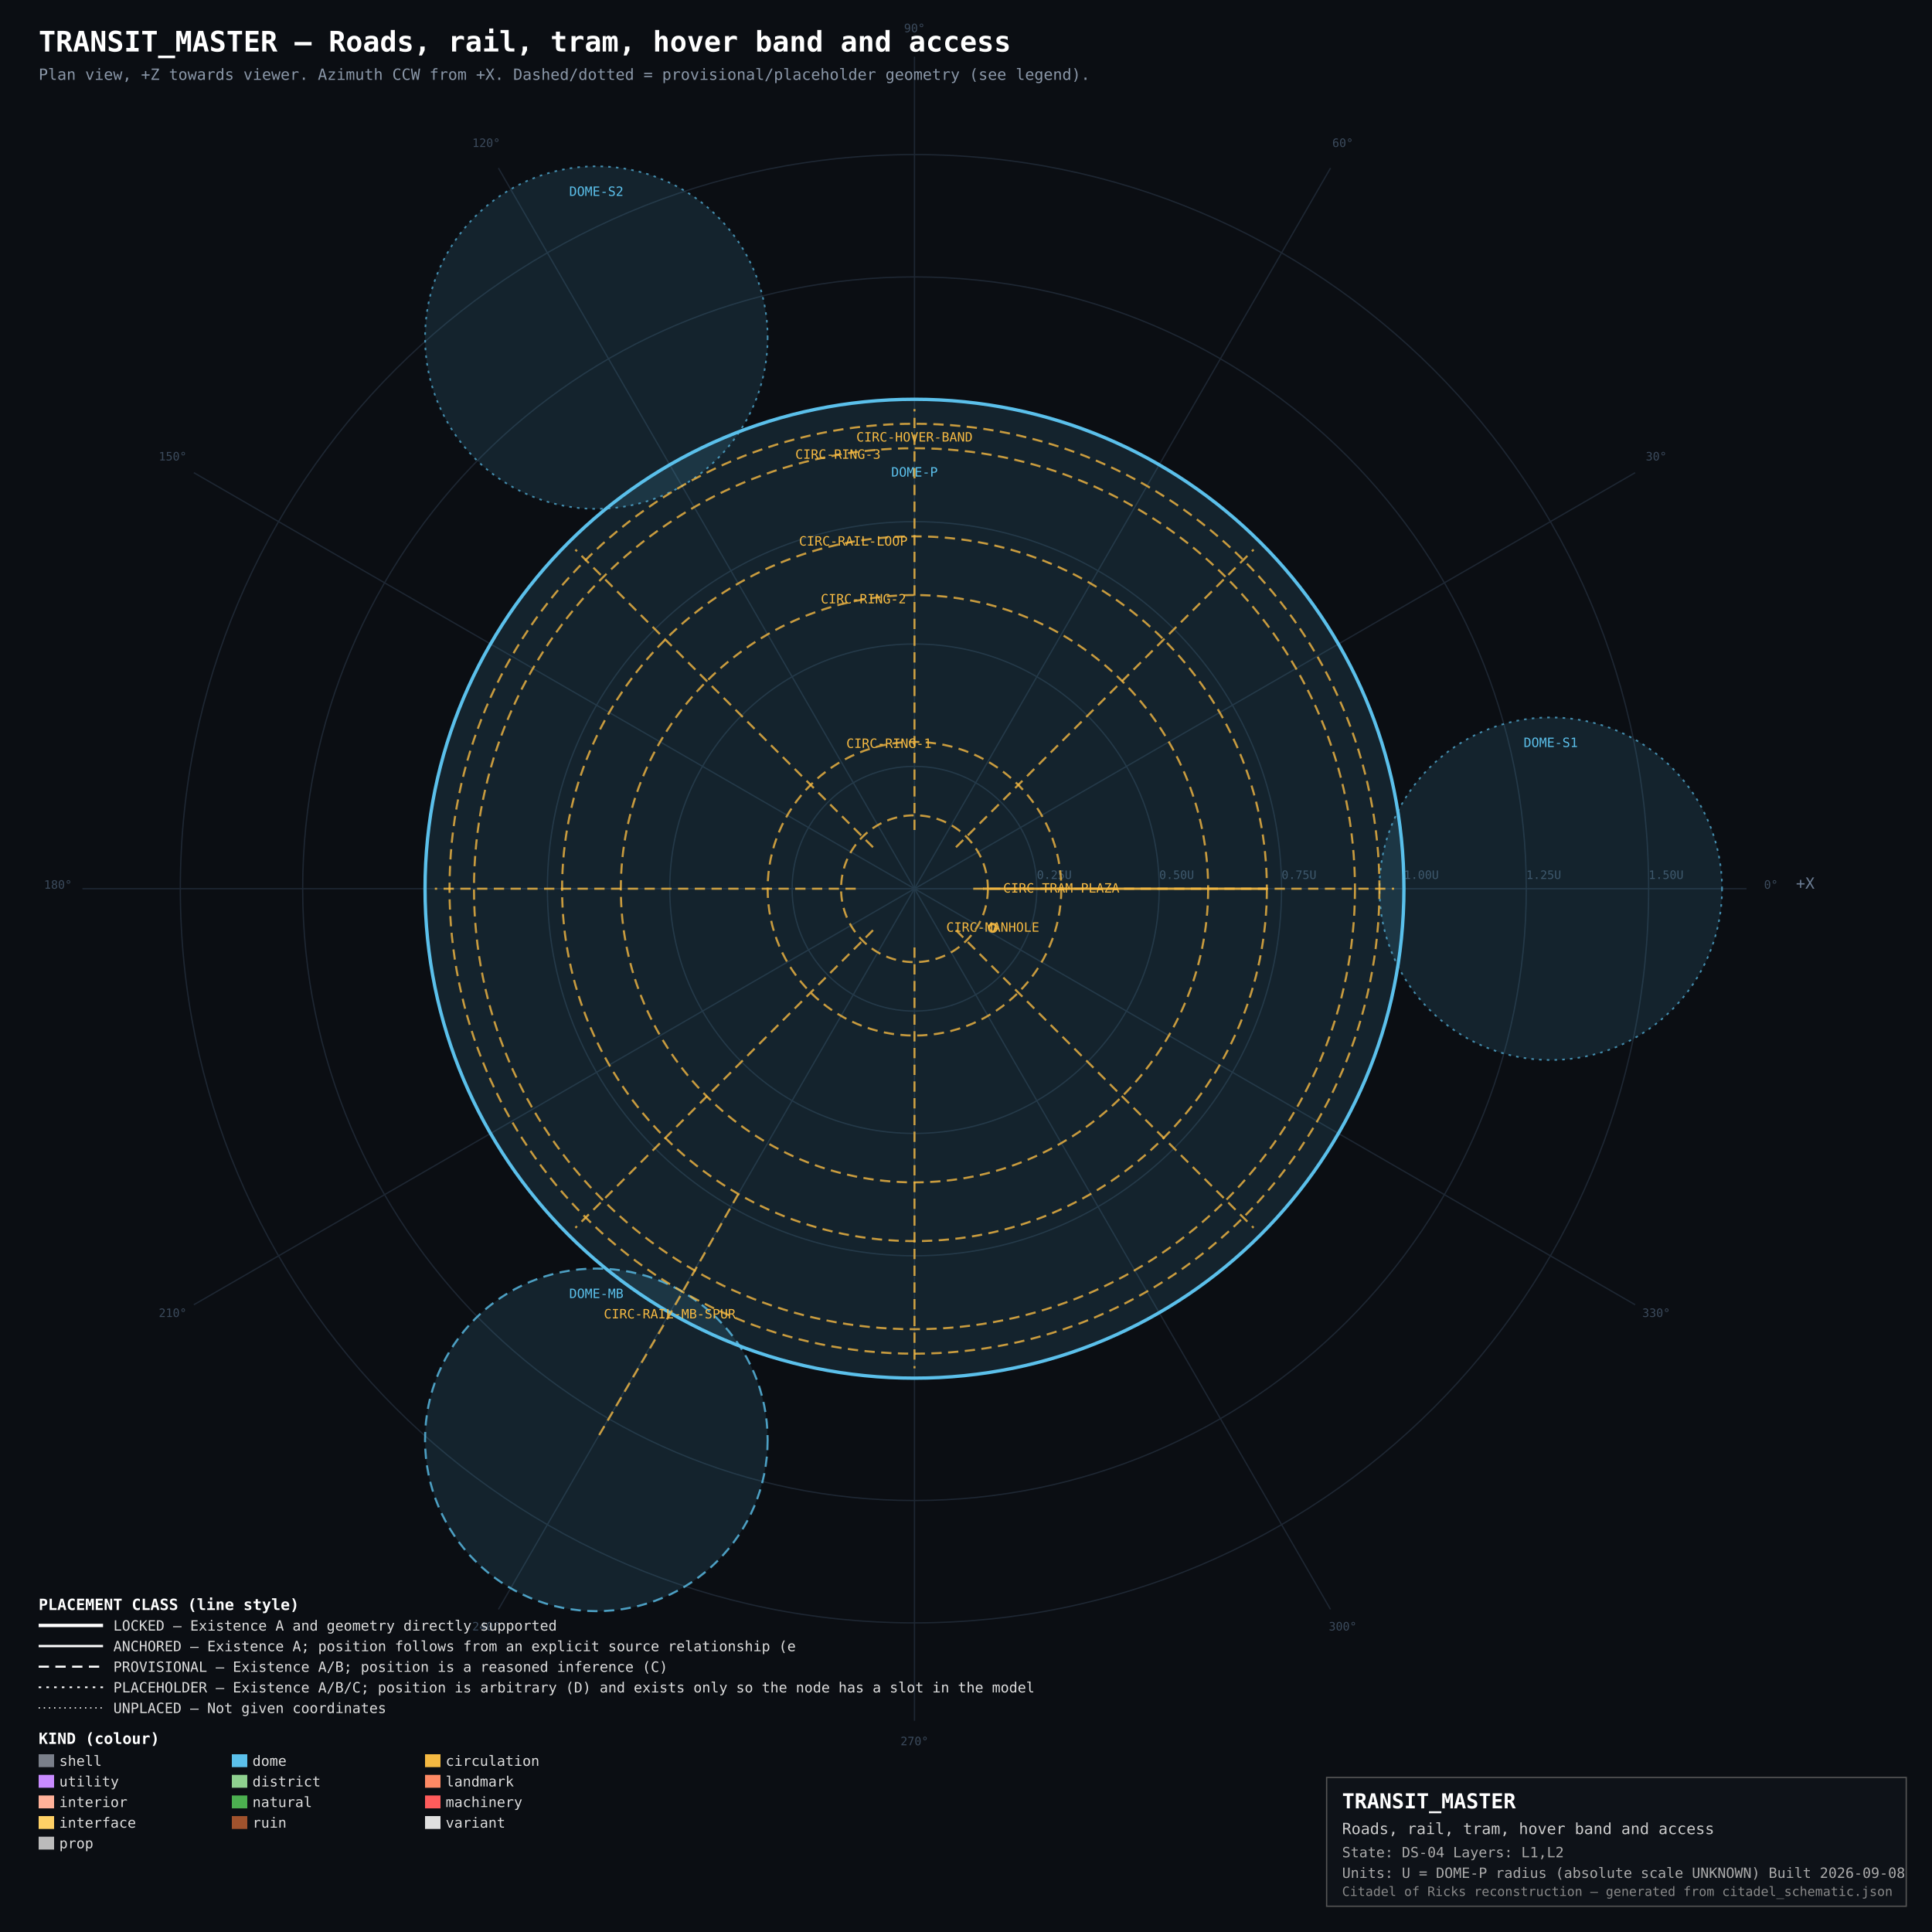
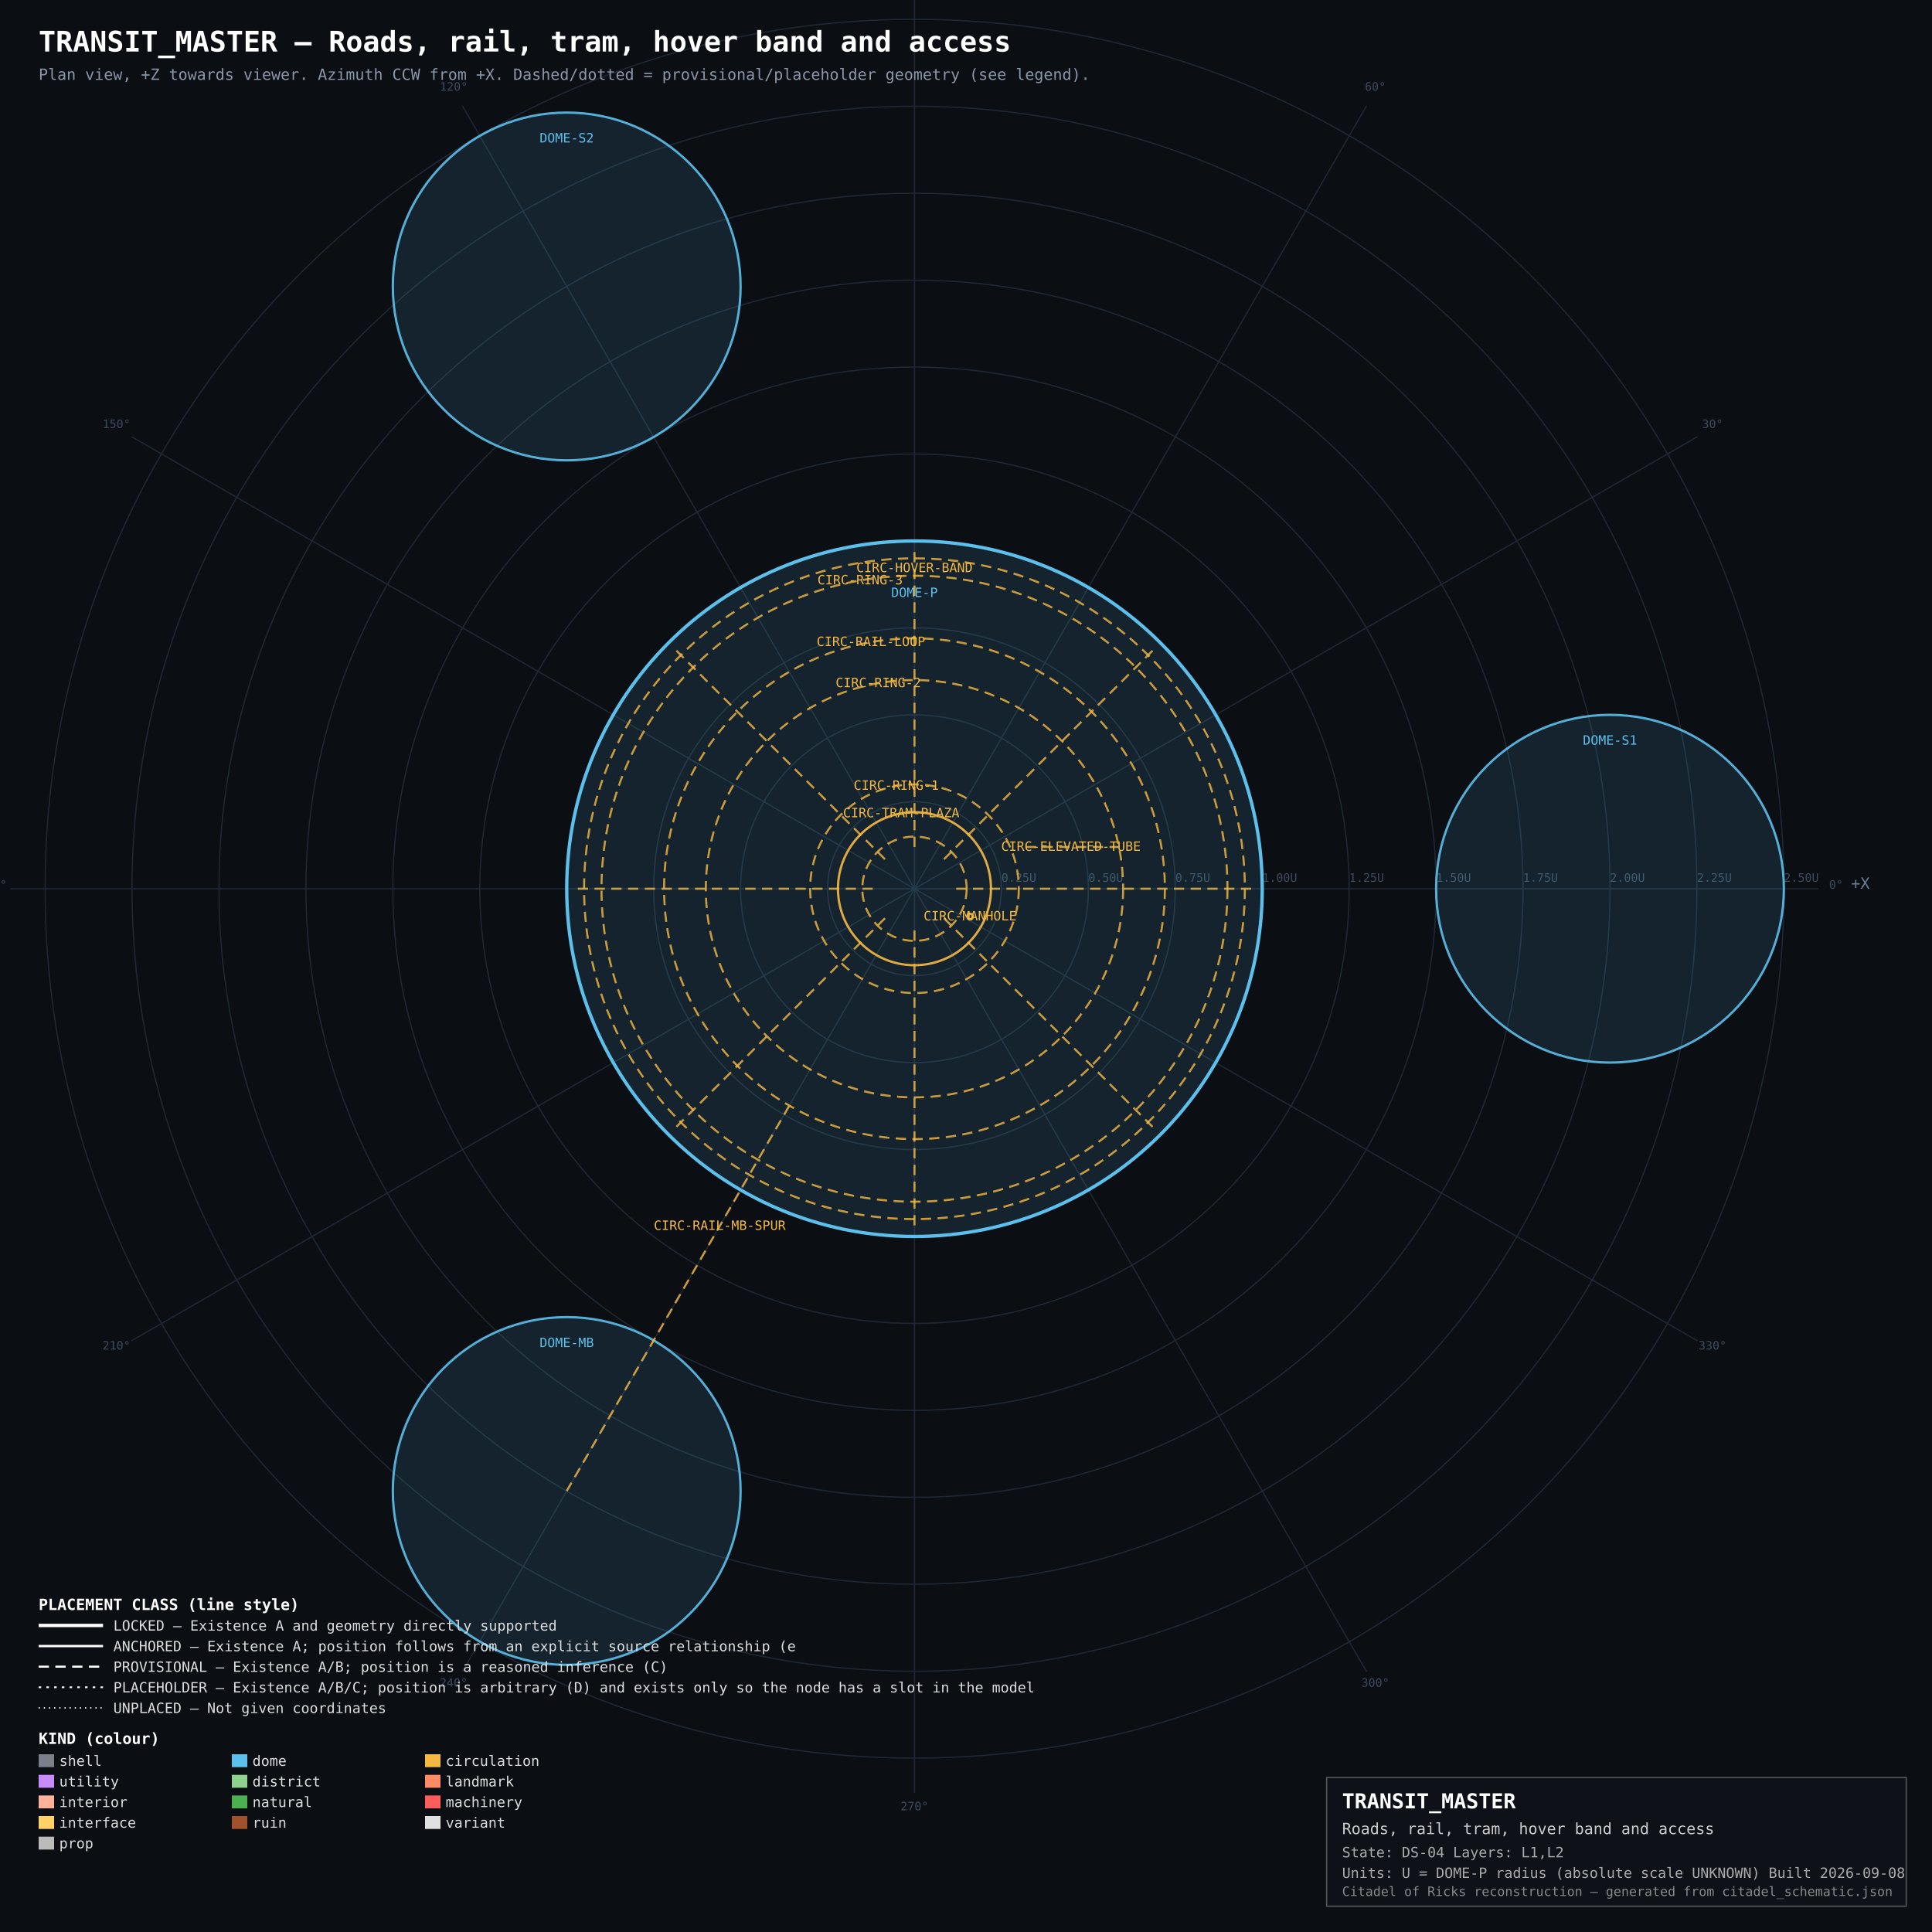
<svg xmlns="http://www.w3.org/2000/svg" width="1500" height="1500" viewBox="0 0 1500 1500" font-family="ui-monospace, Consolas, monospace">
  <rect width="1500" height="1500" fill="#0b0e13" />
-   <circle cx="710.0" cy="690.0" r="95.0" stroke="#1e2733" stroke-width="1" fill="none" />
-   <text x="805.0" y="682.4" font-size="9" text-anchor="start" fill="#3b4a5c" font-family="ui-monospace, Consolas, monospace">0.25U</text>
-   <circle cx="710.0" cy="690.0" r="190.0" stroke="#1e2733" stroke-width="1" fill="none" />
-   <text x="900.0" y="682.4" font-size="9" text-anchor="start" fill="#3b4a5c" font-family="ui-monospace, Consolas, monospace">0.50U</text>
-   <circle cx="710.0" cy="690.0" r="285.0" stroke="#1e2733" stroke-width="1" fill="none" />
-   <text x="995.0" y="682.4" font-size="9" text-anchor="start" fill="#3b4a5c" font-family="ui-monospace, Consolas, monospace">0.75U</text>
-   <circle cx="710.0" cy="690.0" r="380.0" stroke="#1e2733" stroke-width="1" fill="none" />
-   <text x="1090.0" y="682.4" font-size="9" text-anchor="start" fill="#3b4a5c" font-family="ui-monospace, Consolas, monospace">1.00U</text>
-   <circle cx="710.0" cy="690.0" r="475.0" stroke="#1e2733" stroke-width="1" fill="none" />
-   <text x="1185.0" y="682.4" font-size="9" text-anchor="start" fill="#3b4a5c" font-family="ui-monospace, Consolas, monospace">1.25U</text>
-   <circle cx="710.0" cy="690.0" r="570.0" stroke="#1e2733" stroke-width="1" fill="none" />
-   <text x="1280.0" y="682.4" font-size="9" text-anchor="start" fill="#3b4a5c" font-family="ui-monospace, Consolas, monospace">1.50U</text>
-   <line x1="710.0" y1="690.0" x2="1356.0" y2="690.0" stroke="#1e2733" stroke-width="1" />
-   <text x="1375.0" y="690.0" font-size="9" text-anchor="middle" fill="#3b4a5c" font-family="ui-monospace, Consolas, monospace">0°</text>
-   <line x1="710.0" y1="690.0" x2="1269.5" y2="367.0" stroke="#1e2733" stroke-width="1" />
-   <text x="1285.9" y="357.5" font-size="9" text-anchor="middle" fill="#3b4a5c" font-family="ui-monospace, Consolas, monospace">30°</text>
-   <line x1="710.0" y1="690.0" x2="1033.0" y2="130.5" stroke="#1e2733" stroke-width="1" />
-   <text x="1042.5" y="114.1" font-size="9" text-anchor="middle" fill="#3b4a5c" font-family="ui-monospace, Consolas, monospace">60°</text>
-   <line x1="710.0" y1="690.0" x2="710.0" y2="44.0" stroke="#1e2733" stroke-width="1" />
-   <text x="710.0" y="25.0" font-size="9" text-anchor="middle" fill="#3b4a5c" font-family="ui-monospace, Consolas, monospace">90°</text>
-   <line x1="710.0" y1="690.0" x2="387.0" y2="130.5" stroke="#1e2733" stroke-width="1" />
-   <text x="377.5" y="114.1" font-size="9" text-anchor="middle" fill="#3b4a5c" font-family="ui-monospace, Consolas, monospace">120°</text>
-   <line x1="710.0" y1="690.0" x2="150.5" y2="367.0" stroke="#1e2733" stroke-width="1" />
-   <text x="134.1" y="357.5" font-size="9" text-anchor="middle" fill="#3b4a5c" font-family="ui-monospace, Consolas, monospace">150°</text>
-   <line x1="710.0" y1="690.0" x2="64.0" y2="690.0" stroke="#1e2733" stroke-width="1" />
-   <text x="45.0" y="690.0" font-size="9" text-anchor="middle" fill="#3b4a5c" font-family="ui-monospace, Consolas, monospace">180°</text>
-   <line x1="710.0" y1="690.0" x2="150.5" y2="1013.0" stroke="#1e2733" stroke-width="1" />
-   <text x="134.1" y="1022.5" font-size="9" text-anchor="middle" fill="#3b4a5c" font-family="ui-monospace, Consolas, monospace">210°</text>
-   <line x1="710.0" y1="690.0" x2="387.0" y2="1249.5" stroke="#1e2733" stroke-width="1" />
-   <text x="377.5" y="1265.9" font-size="9" text-anchor="middle" fill="#3b4a5c" font-family="ui-monospace, Consolas, monospace">240°</text>
-   <line x1="710.0" y1="690.0" x2="710.0" y2="1336.0" stroke="#1e2733" stroke-width="1" />
-   <text x="710.0" y="1355.0" font-size="9" text-anchor="middle" fill="#3b4a5c" font-family="ui-monospace, Consolas, monospace">270°</text>
-   <line x1="710.0" y1="690.0" x2="1033.0" y2="1249.5" stroke="#1e2733" stroke-width="1" />
-   <text x="1042.5" y="1265.9" font-size="9" text-anchor="middle" fill="#3b4a5c" font-family="ui-monospace, Consolas, monospace">300°</text>
-   <line x1="710.0" y1="690.0" x2="1269.5" y2="1013.0" stroke="#1e2733" stroke-width="1" />
-   <text x="1285.9" y="1022.5" font-size="9" text-anchor="middle" fill="#3b4a5c" font-family="ui-monospace, Consolas, monospace">330°</text>
-   <text x="1401.6" y="690.0" font-size="12" text-anchor="middle" fill="#6b7c93" font-family="ui-monospace, Consolas, monospace">+X</text>
-   <text x="710.0" y="-1.6" font-size="12" text-anchor="middle" fill="#6b7c93" font-family="ui-monospace, Consolas, monospace">+Y</text>
+   <circle cx="710.0" cy="690.0" r="67.5" stroke="#1e2733" stroke-width="1" fill="none" />
+   <text x="777.5" y="684.6" font-size="9" text-anchor="start" fill="#3b4a5c" font-family="ui-monospace, Consolas, monospace">0.25U</text>
+   <circle cx="710.0" cy="690.0" r="135.0" stroke="#1e2733" stroke-width="1" fill="none" />
+   <text x="845.0" y="684.6" font-size="9" text-anchor="start" fill="#3b4a5c" font-family="ui-monospace, Consolas, monospace">0.50U</text>
+   <circle cx="710.0" cy="690.0" r="202.5" stroke="#1e2733" stroke-width="1" fill="none" />
+   <text x="912.5" y="684.6" font-size="9" text-anchor="start" fill="#3b4a5c" font-family="ui-monospace, Consolas, monospace">0.75U</text>
+   <circle cx="710.0" cy="690.0" r="270.0" stroke="#1e2733" stroke-width="1" fill="none" />
+   <text x="980.0" y="684.6" font-size="9" text-anchor="start" fill="#3b4a5c" font-family="ui-monospace, Consolas, monospace">1.00U</text>
+   <circle cx="710.0" cy="690.0" r="337.5" stroke="#1e2733" stroke-width="1" fill="none" />
+   <text x="1047.5" y="684.6" font-size="9" text-anchor="start" fill="#3b4a5c" font-family="ui-monospace, Consolas, monospace">1.25U</text>
+   <circle cx="710.0" cy="690.0" r="405.0" stroke="#1e2733" stroke-width="1" fill="none" />
+   <text x="1115.0" y="684.6" font-size="9" text-anchor="start" fill="#3b4a5c" font-family="ui-monospace, Consolas, monospace">1.50U</text>
+   <circle cx="710.0" cy="690.0" r="472.5" stroke="#1e2733" stroke-width="1" fill="none" />
+   <text x="1182.5" y="684.6" font-size="9" text-anchor="start" fill="#3b4a5c" font-family="ui-monospace, Consolas, monospace">1.75U</text>
+   <circle cx="710.0" cy="690.0" r="540.0" stroke="#1e2733" stroke-width="1" fill="none" />
+   <text x="1250.0" y="684.6" font-size="9" text-anchor="start" fill="#3b4a5c" font-family="ui-monospace, Consolas, monospace">2.00U</text>
+   <circle cx="710.0" cy="690.0" r="607.5" stroke="#1e2733" stroke-width="1" fill="none" />
+   <text x="1317.5" y="684.6" font-size="9" text-anchor="start" fill="#3b4a5c" font-family="ui-monospace, Consolas, monospace">2.25U</text>
+   <circle cx="710.0" cy="690.0" r="675.0" stroke="#1e2733" stroke-width="1" fill="none" />
+   <text x="1385.0" y="684.6" font-size="9" text-anchor="start" fill="#3b4a5c" font-family="ui-monospace, Consolas, monospace">2.50U</text>
+   <line x1="710.0" y1="690.0" x2="1412.0" y2="690.0" stroke="#1e2733" stroke-width="1" />
+   <text x="1425.5" y="690.0" font-size="9" text-anchor="middle" fill="#3b4a5c" font-family="ui-monospace, Consolas, monospace">0°</text>
+   <line x1="710.0" y1="690.0" x2="1317.9" y2="339.0" stroke="#1e2733" stroke-width="1" />
+   <text x="1329.6" y="332.3" font-size="9" text-anchor="middle" fill="#3b4a5c" font-family="ui-monospace, Consolas, monospace">30°</text>
+   <line x1="710.0" y1="690.0" x2="1061.0" y2="82.1" stroke="#1e2733" stroke-width="1" />
+   <text x="1067.8" y="70.4" font-size="9" text-anchor="middle" fill="#3b4a5c" font-family="ui-monospace, Consolas, monospace">60°</text>
+   <line x1="710.0" y1="690.0" x2="710.0" y2="-12.0" stroke="#1e2733" stroke-width="1" />
+   <text x="710.0" y="-25.5" font-size="9" text-anchor="middle" fill="#3b4a5c" font-family="ui-monospace, Consolas, monospace">90°</text>
+   <line x1="710.0" y1="690.0" x2="359.0" y2="82.1" stroke="#1e2733" stroke-width="1" />
+   <text x="352.3" y="70.4" font-size="9" text-anchor="middle" fill="#3b4a5c" font-family="ui-monospace, Consolas, monospace">120°</text>
+   <line x1="710.0" y1="690.0" x2="102.1" y2="339.0" stroke="#1e2733" stroke-width="1" />
+   <text x="90.4" y="332.3" font-size="9" text-anchor="middle" fill="#3b4a5c" font-family="ui-monospace, Consolas, monospace">150°</text>
+   <line x1="710.0" y1="690.0" x2="8.0" y2="690.0" stroke="#1e2733" stroke-width="1" />
+   <text x="-5.5" y="690.0" font-size="9" text-anchor="middle" fill="#3b4a5c" font-family="ui-monospace, Consolas, monospace">180°</text>
+   <line x1="710.0" y1="690.0" x2="102.1" y2="1041.0" stroke="#1e2733" stroke-width="1" />
+   <text x="90.4" y="1047.8" font-size="9" text-anchor="middle" fill="#3b4a5c" font-family="ui-monospace, Consolas, monospace">210°</text>
+   <line x1="710.0" y1="690.0" x2="359.0" y2="1297.9" stroke="#1e2733" stroke-width="1" />
+   <text x="352.2" y="1309.6" font-size="9" text-anchor="middle" fill="#3b4a5c" font-family="ui-monospace, Consolas, monospace">240°</text>
+   <line x1="710.0" y1="690.0" x2="710.0" y2="1392.0" stroke="#1e2733" stroke-width="1" />
+   <text x="710.0" y="1405.5" font-size="9" text-anchor="middle" fill="#3b4a5c" font-family="ui-monospace, Consolas, monospace">270°</text>
+   <line x1="710.0" y1="690.0" x2="1061.0" y2="1297.9" stroke="#1e2733" stroke-width="1" />
+   <text x="1067.8" y="1309.6" font-size="9" text-anchor="middle" fill="#3b4a5c" font-family="ui-monospace, Consolas, monospace">300°</text>
+   <line x1="710.0" y1="690.0" x2="1317.9" y2="1041.0" stroke="#1e2733" stroke-width="1" />
+   <text x="1329.6" y="1047.8" font-size="9" text-anchor="middle" fill="#3b4a5c" font-family="ui-monospace, Consolas, monospace">330°</text>
+   <text x="1444.4" y="690.0" font-size="12" text-anchor="middle" fill="#6b7c93" font-family="ui-monospace, Consolas, monospace">+X</text>
+   <text x="710.0" y="-44.4" font-size="12" text-anchor="middle" fill="#6b7c93" font-family="ui-monospace, Consolas, monospace">+Y</text>
  <text x="30" y="40" font-size="22" fill="#fff" font-weight="bold">TRANSIT_MASTER — Roads, rail, tram, hover band and access</text>
  <text x="30" y="62" font-size="12" fill="#8a97a8">Plan view, +Z towards viewer. Azimuth CCW from +X. Dashed/dotted = provisional/placeholder geometry (see legend).</text>
-   <circle cx="710.0" cy="690.0" r="380.0" stroke="#5bc0eb" stroke-width="2.6" stroke-opacity="1.0" fill="#5bc0eb" fill-opacity="0.12" />
-   <text x="710.0" y="370.0" font-size="10" text-anchor="middle" fill="#5bc0eb" font-family="ui-monospace, Consolas, monospace">DOME-P</text>
-   <circle cx="1204.0" cy="690.0" r="133.0" stroke="#5bc0eb" stroke-width="1.3" stroke-opacity="0.7" stroke-dasharray="2,4" fill="#5bc0eb" fill-opacity="0.12" />
-   <text x="1204.0" y="580.0" font-size="10" text-anchor="middle" fill="#5bc0eb" font-family="ui-monospace, Consolas, monospace">DOME-S1</text>
-   <circle cx="463.0" cy="262.1" r="133.0" stroke="#5bc0eb" stroke-width="1.3" stroke-opacity="0.7" stroke-dasharray="2,4" fill="#5bc0eb" fill-opacity="0.12" />
-   <text x="463.0" y="152.1" font-size="10" text-anchor="middle" fill="#5bc0eb" font-family="ui-monospace, Consolas, monospace">DOME-S2</text>
-   <circle cx="463.0" cy="1117.9" r="133.0" stroke="#5bc0eb" stroke-width="1.6" stroke-opacity="0.8" stroke-dasharray="8,5" fill="#5bc0eb" fill-opacity="0.12" />
-   <text x="463.0" y="1007.8" font-size="10" text-anchor="middle" fill="#5bc0eb" font-family="ui-monospace, Consolas, monospace">DOME-MB</text>
-   <circle cx="710.0" cy="690.0" r="114.0" stroke="#f5b942" stroke-width="1.6" stroke-opacity="0.8" stroke-dasharray="8,5" fill="none" />
-   <text x="690.2" y="580.7" font-size="10" text-anchor="middle" fill="#f5b942" font-family="ui-monospace, Consolas, monospace">CIRC-RING-1</text>
-   <circle cx="710.0" cy="690.0" r="228.0" stroke="#f5b942" stroke-width="1.6" stroke-opacity="0.8" stroke-dasharray="8,5" fill="none" />
-   <text x="670.4" y="468.5" font-size="10" text-anchor="middle" fill="#f5b942" font-family="ui-monospace, Consolas, monospace">CIRC-RING-2</text>
-   <circle cx="710.0" cy="690.0" r="342.0" stroke="#f5b942" stroke-width="1.6" stroke-opacity="0.8" stroke-dasharray="8,5" fill="none" />
-   <text x="650.6" y="356.2" font-size="10" text-anchor="middle" fill="#f5b942" font-family="ui-monospace, Consolas, monospace">CIRC-RING-3</text>
-   <line x1="755.6" y1="690.0" x2="1082.4" y2="690.0" stroke="#f5b942" stroke-width="1.6" stroke-opacity="0.8" stroke-dasharray="8,5" fill="none" />
-   <line x1="742.2" y1="657.8" x2="973.3" y2="426.7" stroke="#f5b942" stroke-width="1.6" stroke-opacity="0.8" stroke-dasharray="8,5" fill="none" />
-   <line x1="710.0" y1="644.4" x2="710.0" y2="317.6" stroke="#f5b942" stroke-width="1.6" stroke-opacity="0.8" stroke-dasharray="8,5" fill="none" />
-   <line x1="677.8" y1="657.8" x2="446.7" y2="426.7" stroke="#f5b942" stroke-width="1.6" stroke-opacity="0.8" stroke-dasharray="8,5" fill="none" />
-   <line x1="664.4" y1="690.0" x2="337.6" y2="690.0" stroke="#f5b942" stroke-width="1.6" stroke-opacity="0.8" stroke-dasharray="8,5" fill="none" />
-   <line x1="677.8" y1="722.2" x2="446.7" y2="953.3" stroke="#f5b942" stroke-width="1.6" stroke-opacity="0.8" stroke-dasharray="8,5" fill="none" />
-   <line x1="710.0" y1="735.6" x2="710.0" y2="1062.4" stroke="#f5b942" stroke-width="1.6" stroke-opacity="0.8" stroke-dasharray="8,5" fill="none" />
-   <line x1="742.2" y1="722.2" x2="973.3" y2="953.3" stroke="#f5b942" stroke-width="1.6" stroke-opacity="0.8" stroke-dasharray="8,5" fill="none" />
-   <circle cx="710.0" cy="690.0" r="273.6" stroke="#f5b942" stroke-width="1.6" stroke-opacity="0.8" stroke-dasharray="8,5" fill="none" />
-   <text x="662.5" y="423.6" font-size="10" text-anchor="middle" fill="#f5b942" font-family="ui-monospace, Consolas, monospace">CIRC-RAIL-LOOP</text>
-   <polyline points="573.2,927.1 520.0,1020.6 463.0,1117.9" stroke="#f5b942" stroke-width="1.6" stroke-opacity="0.8" stroke-dasharray="8,5" fill="none" />
-   <text x="520.0" y="1023.6" font-size="10" text-anchor="middle" fill="#f5b942" font-family="ui-monospace, Consolas, monospace">CIRC-RAIL-MB-SPUR</text>
-   <polyline points="763.2,690.0 824.0,690.0 983.6,690.0" stroke="#f5b942" stroke-width="1.8" stroke-opacity="0.9" fill="none" />
-   <text x="824.0" y="693.0" font-size="10" text-anchor="middle" fill="#f5b942" font-family="ui-monospace, Consolas, monospace">CIRC-TRAM-PLAZA</text>
-   <circle cx="710.0" cy="690.0" r="361.0" stroke="#f5b942" stroke-width="1.6" stroke-opacity="0.8" stroke-dasharray="8,5" fill="none" />
-   <circle cx="710.0" cy="690.0" r="57.0" stroke="#f5b942" stroke-width="1.6" stroke-opacity="0.8" stroke-dasharray="8,5" fill="none" />
-   <text x="710.0" y="342.8" font-size="10" text-anchor="middle" fill="#f5b942" font-family="ui-monospace, Consolas, monospace">CIRC-HOVER-BAND</text>
-   <circle cx="770.8" cy="720.4" r="3.0" stroke="#f5b942" stroke-width="1.8" stroke-opacity="0.9" fill="#f5b942" fill-opacity="0.12" />
-   <text x="770.8" y="723.4" font-size="10" text-anchor="middle" fill="#f5b942" font-family="ui-monospace, Consolas, monospace">CIRC-MANHOLE</text>
+   <circle cx="710.0" cy="690.0" r="270.0" stroke="#5bc0eb" stroke-width="2.6" stroke-opacity="1.0" fill="#5bc0eb" fill-opacity="0.12" />
+   <text x="710.0" y="463.5" font-size="10" text-anchor="middle" fill="#5bc0eb" font-family="ui-monospace, Consolas, monospace">DOME-P</text>
+   <circle cx="1250.0" cy="690.0" r="135.0" stroke="#5bc0eb" stroke-width="1.8" stroke-opacity="0.9" fill="#5bc0eb" fill-opacity="0.12" />
+   <text x="1250.0" y="578.2" font-size="10" text-anchor="middle" fill="#5bc0eb" font-family="ui-monospace, Consolas, monospace">DOME-S1</text>
+   <circle cx="440.0" cy="222.4" r="135.0" stroke="#5bc0eb" stroke-width="1.8" stroke-opacity="0.9" fill="#5bc0eb" fill-opacity="0.12" />
+   <text x="440.0" y="110.6" font-size="10" text-anchor="middle" fill="#5bc0eb" font-family="ui-monospace, Consolas, monospace">DOME-S2</text>
+   <circle cx="440.0" cy="1157.6" r="135.0" stroke="#5bc0eb" stroke-width="1.8" stroke-opacity="0.9" fill="#5bc0eb" fill-opacity="0.12" />
+   <text x="440.0" y="1045.9" font-size="10" text-anchor="middle" fill="#5bc0eb" font-family="ui-monospace, Consolas, monospace">DOME-MB</text>
+   <circle cx="710.0" cy="690.0" r="81.0" stroke="#f5b942" stroke-width="1.6" stroke-opacity="0.8" stroke-dasharray="8,5" fill="none" />
+   <text x="695.9" y="613.2" font-size="10" text-anchor="middle" fill="#f5b942" font-family="ui-monospace, Consolas, monospace">CIRC-RING-1</text>
+   <circle cx="710.0" cy="690.0" r="162.0" stroke="#f5b942" stroke-width="1.6" stroke-opacity="0.8" stroke-dasharray="8,5" fill="none" />
+   <text x="681.9" y="533.5" font-size="10" text-anchor="middle" fill="#f5b942" font-family="ui-monospace, Consolas, monospace">CIRC-RING-2</text>
+   <circle cx="710.0" cy="690.0" r="243.0" stroke="#f5b942" stroke-width="1.6" stroke-opacity="0.8" stroke-dasharray="8,5" fill="none" />
+   <text x="667.8" y="453.7" font-size="10" text-anchor="middle" fill="#f5b942" font-family="ui-monospace, Consolas, monospace">CIRC-RING-3</text>
+   <line x1="742.4" y1="690.0" x2="974.6" y2="690.0" stroke="#f5b942" stroke-width="1.6" stroke-opacity="0.8" stroke-dasharray="8,5" fill="none" />
+   <line x1="732.9" y1="667.1" x2="897.1" y2="502.9" stroke="#f5b942" stroke-width="1.6" stroke-opacity="0.8" stroke-dasharray="8,5" fill="none" />
+   <line x1="710.0" y1="657.6" x2="710.0" y2="425.4" stroke="#f5b942" stroke-width="1.6" stroke-opacity="0.8" stroke-dasharray="8,5" fill="none" />
+   <line x1="687.1" y1="667.1" x2="522.9" y2="502.9" stroke="#f5b942" stroke-width="1.6" stroke-opacity="0.8" stroke-dasharray="8,5" fill="none" />
+   <line x1="677.6" y1="690.0" x2="445.4" y2="690.0" stroke="#f5b942" stroke-width="1.6" stroke-opacity="0.8" stroke-dasharray="8,5" fill="none" />
+   <line x1="687.1" y1="712.9" x2="522.9" y2="877.1" stroke="#f5b942" stroke-width="1.6" stroke-opacity="0.8" stroke-dasharray="8,5" fill="none" />
+   <line x1="710.0" y1="722.4" x2="710.0" y2="954.6" stroke="#f5b942" stroke-width="1.6" stroke-opacity="0.8" stroke-dasharray="8,5" fill="none" />
+   <line x1="732.9" y1="712.9" x2="897.1" y2="877.1" stroke="#f5b942" stroke-width="1.6" stroke-opacity="0.8" stroke-dasharray="8,5" fill="none" />
+   <circle cx="710.0" cy="690.0" r="194.4" stroke="#f5b942" stroke-width="1.6" stroke-opacity="0.8" stroke-dasharray="8,5" fill="none" />
+   <text x="676.2" y="501.6" font-size="10" text-anchor="middle" fill="#f5b942" font-family="ui-monospace, Consolas, monospace">CIRC-RAIL-LOOP</text>
+   <polyline points="612.8,858.5 575.0,923.8 558.8,951.9 507.5,1040.7 440.0,1157.6" stroke="#f5b942" stroke-width="1.6" stroke-opacity="0.8" stroke-dasharray="8,5" fill="none" />
+   <text x="558.8" y="954.9" font-size="10" text-anchor="middle" fill="#f5b942" font-family="ui-monospace, Consolas, monospace">CIRC-RAIL-MB-SPUR</text>
+   <circle cx="710.0" cy="690.0" r="59.4" stroke="#f5b942" stroke-width="1.8" stroke-opacity="0.9" fill="none" />
+   <text x="699.7" y="634.5" font-size="10" text-anchor="middle" fill="#f5b942" font-family="ui-monospace, Consolas, monospace">CIRC-TRAM-PLAZA</text>
+   <circle cx="710.0" cy="690.0" r="256.5" stroke="#f5b942" stroke-width="1.6" stroke-opacity="0.8" stroke-dasharray="8,5" fill="none" />
+   <circle cx="710.0" cy="690.0" r="40.5" stroke="#f5b942" stroke-width="1.6" stroke-opacity="0.8" stroke-dasharray="8,5" fill="none" />
+   <text x="710.0" y="444.2" font-size="10" text-anchor="middle" fill="#f5b942" font-family="ui-monospace, Consolas, monospace">CIRC-HOVER-BAND</text>
+   <circle cx="753.2" cy="711.6" r="2.2" stroke="#f5b942" stroke-width="1.8" stroke-opacity="0.9" fill="#f5b942" fill-opacity="0.12" />
+   <text x="753.2" y="714.6" font-size="10" text-anchor="middle" fill="#f5b942" font-family="ui-monospace, Consolas, monospace">CIRC-MANHOLE</text>
+   <polyline points="796.4,657.6 831.5,657.6 872.0,657.6" stroke="#f5b942" stroke-width="1.6" stroke-opacity="0.8" stroke-dasharray="8,5" fill="none" />
+   <text x="831.5" y="660.6" font-size="10" text-anchor="middle" fill="#f5b942" font-family="ui-monospace, Consolas, monospace">CIRC-ELEVATED-TUBE</text>
  <text x="30" y="1250" font-size="12" fill="#fff" font-family="ui-monospace, Consolas, monospace" font-weight="bold">PLACEMENT CLASS (line style)</text>
  <line x1="30" y1="1262" x2="80" y2="1262" stroke="#fff" stroke-width="2.6" />
  <text x="88" y="1266" font-size="11" fill="#ddd" font-family="ui-monospace, Consolas, monospace">LOCKED — Existence A and geometry directly supported</text>
  <line x1="30" y1="1278" x2="80" y2="1278" stroke="#fff" stroke-width="1.8" />
  <text x="88" y="1282" font-size="11" fill="#ddd" font-family="ui-monospace, Consolas, monospace">ANCHORED — Existence A; position follows from an explicit source relationship (e</text>
  <line x1="30" y1="1294" x2="80" y2="1294" stroke="#fff" stroke-width="1.6" stroke-dasharray="8,5" />
  <text x="88" y="1298" font-size="11" fill="#ddd" font-family="ui-monospace, Consolas, monospace">PROVISIONAL — Existence A/B; position is a reasoned inference (C)</text>
  <line x1="30" y1="1310" x2="80" y2="1310" stroke="#fff" stroke-width="1.3" stroke-dasharray="2,4" />
  <text x="88" y="1314" font-size="11" fill="#ddd" font-family="ui-monospace, Consolas, monospace">PLACEHOLDER — Existence A/B/C; position is arbitrary (D) and exists only so the node has a slot in the model</text>
  <line x1="30" y1="1326" x2="80" y2="1326" stroke="#fff" stroke-width="1.0" stroke-dasharray="1,3" />
  <text x="88" y="1330" font-size="11" fill="#ddd" font-family="ui-monospace, Consolas, monospace">UNPLACED — Not given coordinates</text>
  <text x="30" y="1354" font-size="12" fill="#fff" font-family="ui-monospace, Consolas, monospace" font-weight="bold">KIND (colour)</text>
  <rect x="30" y="1362" width="12" height="10" fill="#7a7f8a" />
  <text x="46" y="1371" font-size="11" fill="#ddd" font-family="ui-monospace, Consolas, monospace">shell</text>
  <rect x="180" y="1362" width="12" height="10" fill="#5bc0eb" />
  <text x="196" y="1371" font-size="11" fill="#ddd" font-family="ui-monospace, Consolas, monospace">dome</text>
  <rect x="330" y="1362" width="12" height="10" fill="#f5b942" />
  <text x="346" y="1371" font-size="11" fill="#ddd" font-family="ui-monospace, Consolas, monospace">circulation</text>
  <rect x="30" y="1378" width="12" height="10" fill="#c98bff" />
  <text x="46" y="1387" font-size="11" fill="#ddd" font-family="ui-monospace, Consolas, monospace">utility</text>
  <rect x="180" y="1378" width="12" height="10" fill="#8fd18f" />
  <text x="196" y="1387" font-size="11" fill="#ddd" font-family="ui-monospace, Consolas, monospace">district</text>
  <rect x="330" y="1378" width="12" height="10" fill="#ff8a65" />
  <text x="346" y="1387" font-size="11" fill="#ddd" font-family="ui-monospace, Consolas, monospace">landmark</text>
  <rect x="30" y="1394" width="12" height="10" fill="#ffb199" />
  <text x="46" y="1403" font-size="11" fill="#ddd" font-family="ui-monospace, Consolas, monospace">interior</text>
  <rect x="180" y="1394" width="12" height="10" fill="#4caf50" />
  <text x="196" y="1403" font-size="11" fill="#ddd" font-family="ui-monospace, Consolas, monospace">natural</text>
  <rect x="330" y="1394" width="12" height="10" fill="#ff5c5c" />
  <text x="346" y="1403" font-size="11" fill="#ddd" font-family="ui-monospace, Consolas, monospace">machinery</text>
  <rect x="30" y="1410" width="12" height="10" fill="#ffd166" />
  <text x="46" y="1419" font-size="11" fill="#ddd" font-family="ui-monospace, Consolas, monospace">interface</text>
  <rect x="180" y="1410" width="12" height="10" fill="#a0522d" />
  <text x="196" y="1419" font-size="11" fill="#ddd" font-family="ui-monospace, Consolas, monospace">ruin</text>
  <rect x="330" y="1410" width="12" height="10" fill="#e0e0e0" />
  <text x="346" y="1419" font-size="11" fill="#ddd" font-family="ui-monospace, Consolas, monospace">variant</text>
  <rect x="30" y="1426" width="12" height="10" fill="#bbbbbb" />
  <text x="46" y="1435" font-size="11" fill="#ddd" font-family="ui-monospace, Consolas, monospace">prop</text>
  <rect x="1030" y="1380" width="450" height="100" fill="#0e1218" stroke="#555" />
  <text x="1042" y="1404" font-size="16" fill="#fff" font-family="ui-monospace, Consolas, monospace" font-weight="bold">TRANSIT_MASTER</text>
  <text x="1042" y="1424" font-size="12" fill="#ccc" font-family="ui-monospace, Consolas, monospace">Roads, rail, tram, hover band and access</text>
  <text x="1042" y="1442" font-size="11" fill="#aaa" font-family="ui-monospace, Consolas, monospace">State: DS-04   Layers: L1,L2</text>
  <text x="1042" y="1458" font-size="11" fill="#aaa" font-family="ui-monospace, Consolas, monospace">Units: U = DOME-P radius (absolute scale UNKNOWN)   Built 2026-09-08</text>
  <text x="1042" y="1472" font-size="10" fill="#888" font-family="ui-monospace, Consolas, monospace">Citadel of Ricks reconstruction — generated from citadel_schematic.json</text>
</svg>
